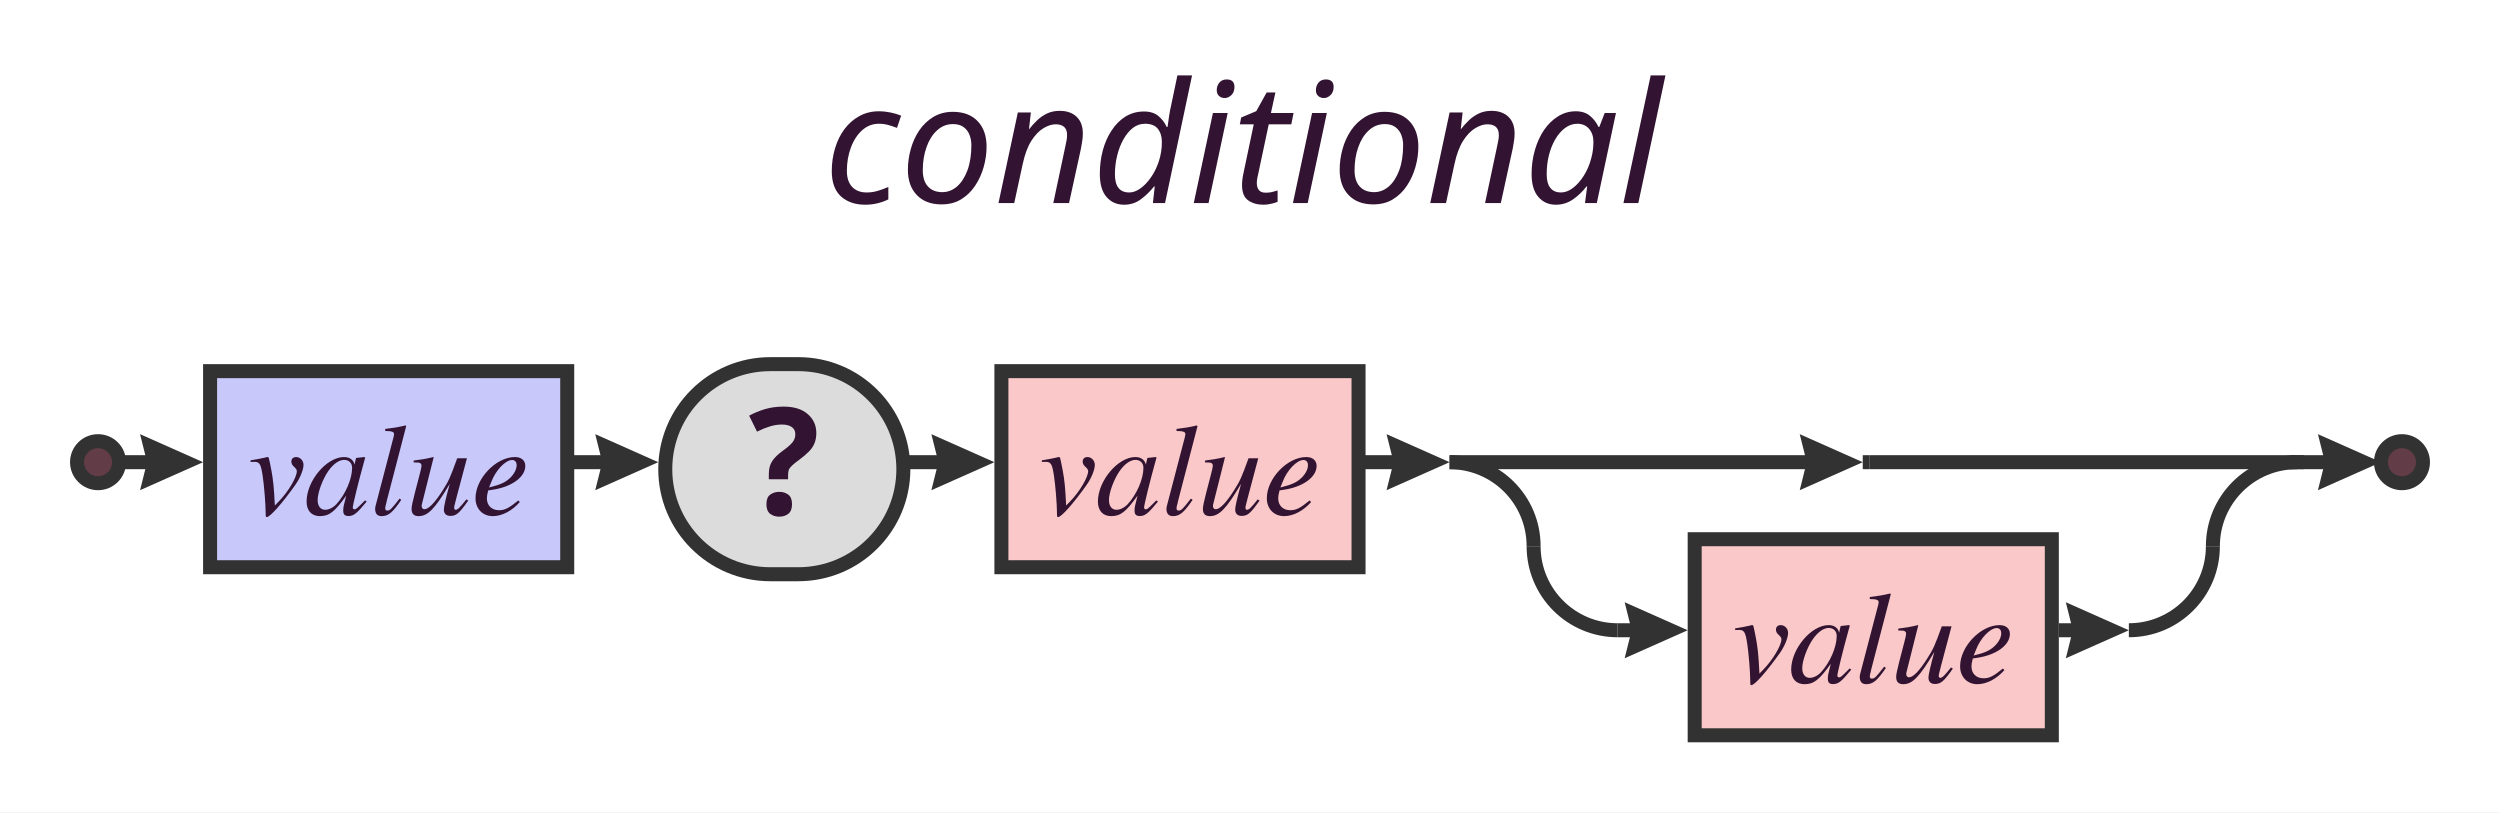
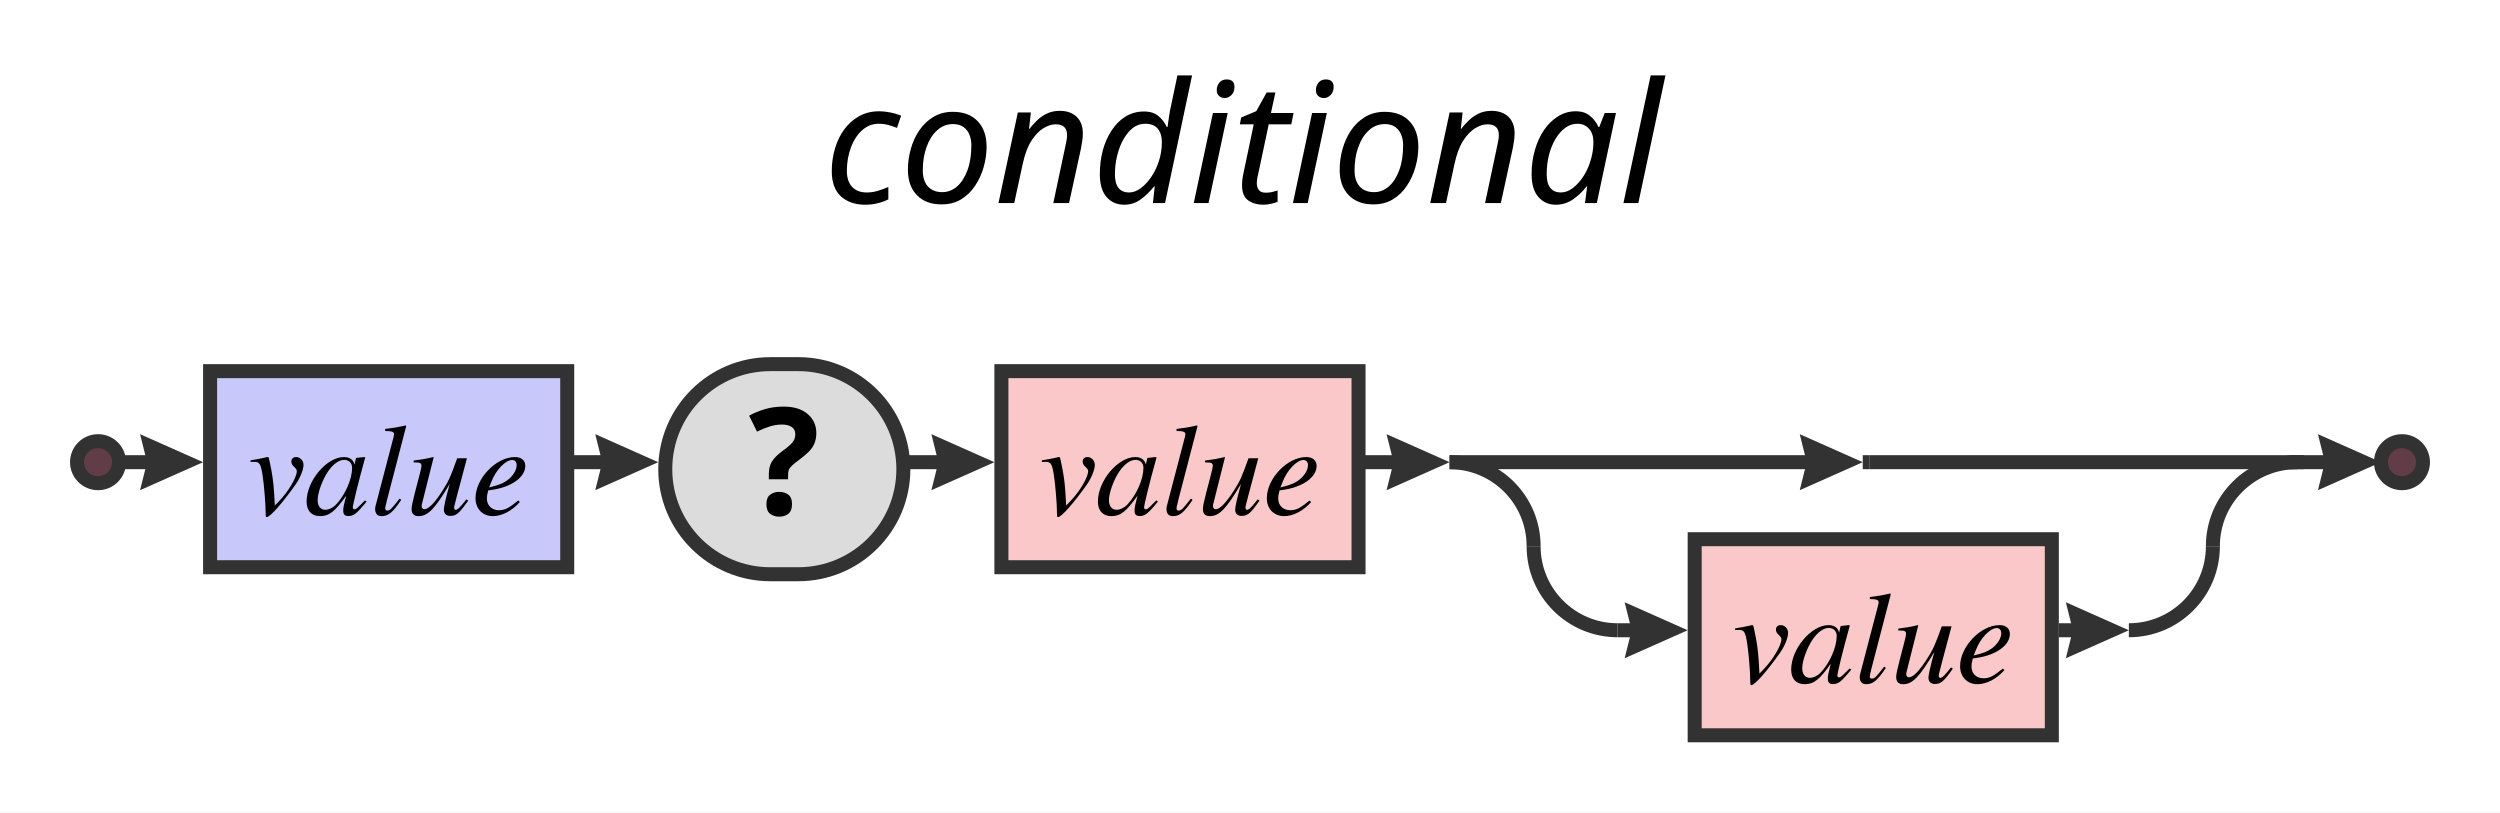
<svg xmlns="http://www.w3.org/2000/svg" xml:space="preserve" width="357" height="116" version="1.1">
  <style type="text/css">

- .hash_font {fill:#321432; text-anchor:middle;
+ .hash_font {fill:#000000; text-anchor:middle;
    font-family:Times; font-size:14pt; font-weight:normal; font-style:italic;}
- .definitive_font {fill:#321432; text-anchor:middle;
+ .space_font {fill:#000000; text-anchor:middle;
+     font-family:Sans; font-size:10pt; font-weight:normal; font-style:normal;}
+ .charclass_font {fill:#000000; text-anchor:middle;
+     font-family:Sans; font-size:16pt; font-weight:bold; font-style:normal;}
+ .title_font {fill:#000000; text-anchor:middle;
+     font-family:Sans; font-size:18pt; font-weight:normal; font-style:italic;}
+ .non-terminal_font {fill:#000000; text-anchor:middle;
    font-family:Times; font-size:14pt; font-weight:normal; font-style:italic;}
- .title_font {fill:#321432; text-anchor:middle;
-     font-family:Sans; font-size:18pt; font-weight:normal; font-style:italic;}
- .non-terminal_font {fill:#321432; text-anchor:middle;
+ .negative_font {fill:#000000; text-anchor:middle;
    font-family:Times; font-size:14pt; font-weight:normal; font-style:italic;}
- .negative_font {fill:#321432; text-anchor:middle;
+ .token_font {fill:#000000; text-anchor:middle;
+     font-family:Sans; font-size:16pt; font-weight:bold; font-style:normal;}
+ .definitive_font {fill:#000000; text-anchor:middle;
    font-family:Times; font-size:14pt; font-weight:normal; font-style:italic;}
- .charclass_font {fill:#321432; text-anchor:middle;
-     font-family:Sans; font-size:16pt; font-weight:bold; font-style:normal;}
- .space_font {fill:#321432; text-anchor:middle;
-     font-family:Sans; font-size:3pt; font-weight:normal; font-style:normal;}
- .token_font {fill:#321432; text-anchor:middle;
-     font-family:Sans; font-size:16pt; font-weight:bold; font-style:normal;}
.label {fill:#000;
  text-anchor:middle;
  font-size:16pt; font-weight:bold; font-family:Sans;}
.link {fill: #0D47A1;}
.link:hover {fill: #0D47A1; text-decoration:underline;}
.link:visited {fill: #4A148C;}

</style>
  <defs>
    <marker id="arrow" markerWidth="5" markerHeight="4" refX="2.5" refY="2" orient="auto" markerUnits="strokeWidth">
      <path d="M0,0 L0.5,2 L0,4 L4.5,2 z" fill="#323232" />
    </marker>
  </defs>
  <rect width="100%" height="100%" fill="white" />
-   <circle cx="14" cy="66.0" r="3" stroke="#323232" stroke-width="2" fill="#623C47" />
-   <rect x="30.0" y="53.0" width="51.0" height="28.0" stroke="#323232" stroke-width="2" fill="#C8C8FA" />
+   <circle cx="14.0" cy="66.0" r="3.0" stroke-width="2" fill="#623C47" stroke="#323232" />
+   <rect x="30.0" y="53.0" width="51.0" height="28.0" stroke-width="2" fill="#C8C8FA" stroke="#323232" />
  <text class="negative_font" x="55.5" y="73.5">value</text>
-   <path d="M110.0,82.0 A15.0,15.0 0 0,1 110.0,52.0 H114.0 A15.0,15.0 0 0,1 114.0,82.0 z" stroke="#323232" stroke-width="2" fill="#DCDCDC" />
+   <path d="M110.0,82.0 A15.0,15.0 0 0,1 110.0,52.0 H114.0 A15.0,15.0 0 0,1 114.0,82.0 z" stroke-width="2" fill="#DCDCDC" stroke="#323232" />
  <text class="token_font" x="112.0" y="73.5">?</text>
-   <line x1="81.0" y1="66.0" x2="90.0" y2="66.0" stroke="#323232" stroke-width="2" marker-end="url(#arrow)" />
-   <rect x="143.0" y="53.0" width="51.0" height="28.0" stroke="#323232" stroke-width="2" fill="#FAC8C8" />
+   <line x1="81.0" y1="66.0" x2="90.0" y2="66.0" stroke-width="2" stroke="#323232" marker-end="url(#arrow)" />
+   <rect x="143.0" y="53.0" width="51.0" height="28.0" stroke-width="2" fill="#FAC8C8" stroke="#323232" />
  <text class="definitive_font" x="168.5" y="73.5">value</text>
-   <line x1="129.0" y1="66.0" x2="138.0" y2="66.0" stroke="#323232" stroke-width="2" marker-end="url(#arrow)" />
-   <line x1="266.0" y1="66.0" x2="267.0" y2="66.0" stroke="#323232" stroke-width="2" />
-   <rect x="242.0" y="77.0" width="51.0" height="28.0" stroke="#323232" stroke-width="2" fill="#FAC8C8" />
+   <line x1="129.0" y1="66.0" x2="138.0" y2="66.0" stroke-width="2" stroke="#323232" marker-end="url(#arrow)" />
+   <line x1="266.0" y1="66.0" x2="267.0" y2="66.0" stroke-width="2" stroke="#323232" />
+   <rect x="242.0" y="77.0" width="51.0" height="28.0" stroke-width="2" fill="#FAC8C8" stroke="#323232" />
  <text class="definitive_font" x="267.5" y="97.5">value</text>
-   <line x1="207.0" y1="66.0" x2="262.0" y2="66.0" stroke="#323232" stroke-width="2" marker-end="url(#arrow)" />
-   <line x1="267.0" y1="66.0" x2="329.0" y2="66.0" stroke="#323232" stroke-width="2" />
-   <path d="M219.0,78.0 A12.0,12.0 0 0,0 207.0,66.0" stroke="#323232" stroke-width="2" fill="none" />
-   <line x1="231.0" y1="90.0" x2="237.0" y2="90.0" stroke="#323232" stroke-width="2" marker-end="url(#arrow)" />
-   <line x1="294.0" y1="90.0" x2="300.0" y2="90.0" stroke="#323232" stroke-width="2" marker-end="url(#arrow)" />
-   <path d="M219.0,78.0 A12.0,12.0 0 0,0 231.0,90.0" stroke="#323232" stroke-width="2" fill="none" />
-   <path d="M304.0,90.0 A12.0,12.0 0 0,0 316.0,78.0" stroke="#323232" stroke-width="2" fill="none" />
-   <path d="M328.0,66.0 A12.0,12.0 0 0,0 316.0,78.0" stroke="#323232" stroke-width="2" fill="none" />
-   <line x1="219.0" y1="78.0" x2="219.0" y2="78.0" stroke="#323232" stroke-width="2" />
-   <line x1="316.0" y1="78.0" x2="316.0" y2="78.0" stroke="#323232" stroke-width="2" />
-   <line x1="194.0" y1="66.0" x2="203.0" y2="66.0" stroke="#323232" stroke-width="2" marker-end="url(#arrow)" />
-   <line x1="16" y1="66.0" x2="25.0" y2="66.0" stroke="#323232" stroke-width="2" marker-end="url(#arrow)" />
-   <circle cx="343.0" cy="66.0" r="3.0" stroke="#323232" stroke-width="2" fill="#623C47" />
-   <line x1="327.0" y1="66.0" x2="336.0" y2="66.0" stroke="#323232" stroke-width="2" marker-end="url(#arrow)" />
+   <line x1="207.0" y1="66.0" x2="262.0" y2="66.0" stroke-width="2" stroke="#323232" marker-end="url(#arrow)" />
+   <line x1="267.0" y1="66.0" x2="329.0" y2="66.0" stroke-width="2" stroke="#323232" />
+   <path d="M219.0,78.0 A12.0,12.0 0 0,0 207.0,66.0" stroke-width="2" fill="none" stroke="#323232" />
+   <line x1="231.0" y1="90.0" x2="237.0" y2="90.0" stroke-width="2" stroke="#323232" marker-end="url(#arrow)" />
+   <line x1="294.0" y1="90.0" x2="300.0" y2="90.0" stroke-width="2" stroke="#323232" marker-end="url(#arrow)" />
+   <path d="M219.0,78.0 A12.0,12.0 0 0,0 231.0,90.0" stroke-width="2" fill="none" stroke="#323232" />
+   <path d="M304.0,90.0 A12.0,12.0 0 0,0 316.0,78.0" stroke-width="2" fill="none" stroke="#323232" />
+   <path d="M328.0,66.0 A12.0,12.0 0 0,0 316.0,78.0" stroke-width="2" fill="none" stroke="#323232" />
+   <line x1="219.0" y1="78.0" x2="219.0" y2="78.0" stroke-width="2" stroke="#323232" />
+   <line x1="316.0" y1="78.0" x2="316.0" y2="78.0" stroke-width="2" stroke="#323232" />
+   <line x1="194.0" y1="66.0" x2="203.0" y2="66.0" stroke-width="2" stroke="#323232" marker-end="url(#arrow)" />
+   <line x1="16.0" y1="66.0" x2="25.0" y2="66.0" stroke-width="2" stroke="#323232" marker-end="url(#arrow)" />
+   <circle cx="343.0" cy="66.0" r="3.0" stroke-width="2" fill="#623C47" stroke="#323232" />
+   <line x1="327.0" y1="66.0" x2="336.0" y2="66.0" stroke-width="2" stroke="#323232" marker-end="url(#arrow)" />
  <text class="title_font" x="177.5" y="29.0">conditional</text>
</svg>
